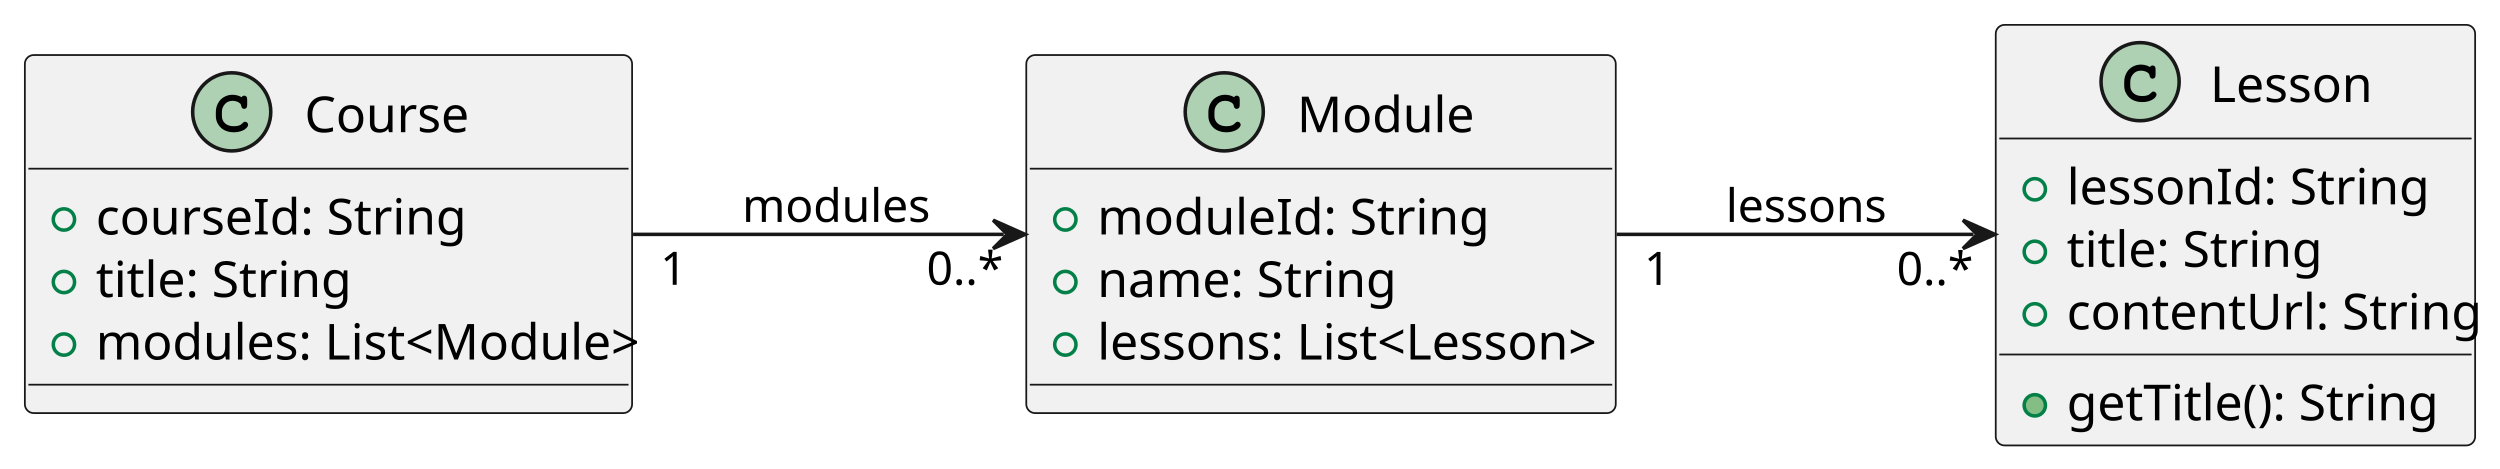
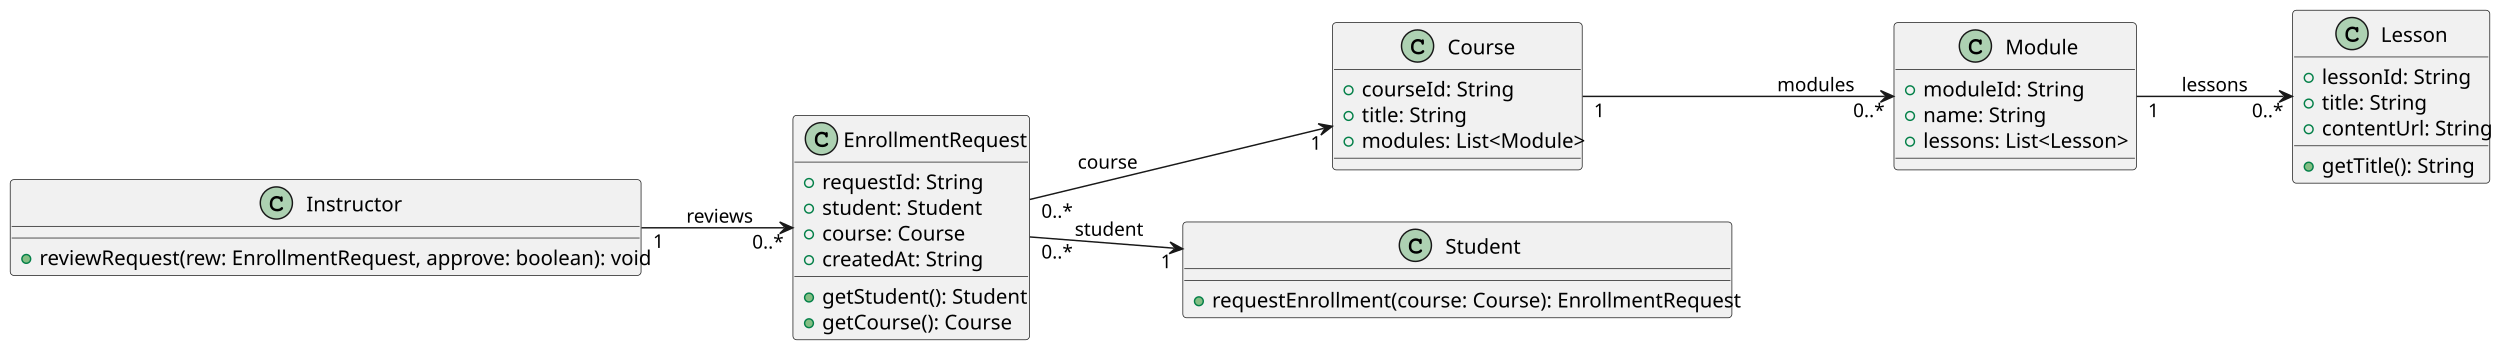
- <svg xmlns="http://www.w3.org/2000/svg" contentStyleType="text/css" height="132px" preserveAspectRatio="none" style="width:704px;height:132px;background:#FFFFFF;" version="1.1" viewBox="0 0 704 132" width="704px" zoomAndPan="magnify">
+ <svg xmlns="http://www.w3.org/2000/svg" contentStyleType="text/css" height="239px" preserveAspectRatio="none" style="width:1712px;height:239px;background:#FFFFFF;" version="1.1" viewBox="0 0 1712 239" width="1712px" zoomAndPan="magnify">
  <defs />
  <g>
    <g id="elem_Course">
-       <rect codeLine="3" fill="#F1F1F1" height="100.828" id="Course" rx="2.5" ry="2.5" style="stroke:#181818;stroke-width:0.5;" width="171" x="7" y="15.5" />
-       <ellipse cx="65.25" cy="31.5" fill="#ADD1B2" rx="11" ry="11" style="stroke:#181818;stroke-width:1.0;" />
-       <path d="M68.016,27.375 Q68.172,27.156 68.359,27.047 Q68.547,26.938 68.766,26.938 Q69.141,26.938 69.375,27.203 Q69.609,27.453 69.609,28.062 L69.609,29.516 Q69.609,30.125 69.375,30.391 Q69.141,30.656 68.766,30.656 Q68.422,30.656 68.219,30.453 Q68.016,30.266 67.906,29.75 Q67.859,29.391 67.672,29.203 Q67.344,28.828 66.734,28.609 Q66.125,28.391 65.5,28.391 Q64.734,28.391 64.094,28.719 Q63.469,29.047 62.969,29.797 Q62.484,30.547 62.484,31.578 L62.484,32.672 Q62.484,33.906 63.375,34.734 Q64.266,35.547 65.859,35.547 Q66.797,35.547 67.453,35.297 Q67.844,35.141 68.266,34.703 Q68.531,34.438 68.672,34.359 Q68.828,34.281 69.031,34.281 Q69.359,34.281 69.609,34.547 Q69.875,34.797 69.875,35.141 Q69.875,35.484 69.531,35.891 Q69.031,36.469 68.234,36.797 Q67.156,37.25 65.859,37.25 Q64.344,37.25 63.141,36.625 Q62.156,36.125 61.469,35.062 Q60.781,33.984 60.781,32.703 L60.781,31.547 Q60.781,30.219 61.391,29.078 Q62.016,27.922 63.109,27.312 Q64.203,26.688 65.438,26.688 Q66.172,26.688 66.812,26.859 Q67.469,27.016 68.016,27.375 Z " fill="#000000" />
-       <text fill="#000000" font-family="sans-serif" font-size="14" lengthAdjust="spacing" textLength="46" x="85.75" y="37.228">Course</text>
-       <line style="stroke:#181818;stroke-width:0.5;" x1="8" x2="177" y1="47.5" y2="47.5" />
-       <ellipse cx="18" cy="61.805" fill="none" rx="3" ry="3" style="stroke:#038048;stroke-width:1.0;" />
-       <text fill="#000000" font-family="sans-serif" font-size="14" lengthAdjust="spacing" textLength="99" x="27" y="66.033">courseId: String</text>
-       <ellipse cx="18" cy="79.414" fill="none" rx="3" ry="3" style="stroke:#038048;stroke-width:1.0;" />
-       <text fill="#000000" font-family="sans-serif" font-size="14" lengthAdjust="spacing" textLength="67" x="27" y="83.643">title: String</text>
-       <ellipse cx="18" cy="97.023" fill="none" rx="3" ry="3" style="stroke:#038048;stroke-width:1.0;" />
-       <text fill="#000000" font-family="sans-serif" font-size="14" lengthAdjust="spacing" textLength="145" x="27" y="101.252">modules: List&lt;Module&gt;</text>
-       <line style="stroke:#181818;stroke-width:0.5;" x1="8" x2="177" y1="108.328" y2="108.328" />
+       <rect codeLine="3" fill="#F1F1F1" height="100.828" id="Course" rx="2.5" ry="2.5" style="stroke:#181818;stroke-width:0.5;" width="171" x="912.5" y="15.5" />
+       <ellipse cx="970.75" cy="31.5" fill="#ADD1B2" rx="11" ry="11" style="stroke:#181818;stroke-width:1.0;" />
+       <path d="M973.516,27.375 Q973.672,27.156 973.859,27.047 Q974.047,26.938 974.266,26.938 Q974.641,26.938 974.875,27.203 Q975.109,27.453 975.109,28.062 L975.109,29.516 Q975.109,30.125 974.875,30.391 Q974.641,30.656 974.266,30.656 Q973.922,30.656 973.719,30.453 Q973.516,30.266 973.406,29.75 Q973.359,29.391 973.172,29.203 Q972.844,28.828 972.234,28.609 Q971.625,28.391 971,28.391 Q970.234,28.391 969.594,28.719 Q968.969,29.047 968.469,29.797 Q967.984,30.547 967.984,31.578 L967.984,32.672 Q967.984,33.906 968.875,34.734 Q969.766,35.547 971.359,35.547 Q972.297,35.547 972.953,35.297 Q973.344,35.141 973.766,34.703 Q974.031,34.438 974.172,34.359 Q974.328,34.281 974.531,34.281 Q974.859,34.281 975.109,34.547 Q975.375,34.797 975.375,35.141 Q975.375,35.484 975.031,35.891 Q974.531,36.469 973.734,36.797 Q972.656,37.25 971.359,37.25 Q969.844,37.25 968.641,36.625 Q967.656,36.125 966.969,35.062 Q966.281,33.984 966.281,32.703 L966.281,31.547 Q966.281,30.219 966.891,29.078 Q967.516,27.922 968.609,27.312 Q969.703,26.688 970.938,26.688 Q971.672,26.688 972.312,26.859 Q972.969,27.016 973.516,27.375 Z " fill="#000000" />
+       <text fill="#000000" font-family="sans-serif" font-size="14" lengthAdjust="spacing" textLength="46" x="991.25" y="37.228">Course</text>
+       <line style="stroke:#181818;stroke-width:0.5;" x1="913.5" x2="1082.5" y1="47.5" y2="47.5" />
+       <ellipse cx="923.5" cy="61.805" fill="none" rx="3" ry="3" style="stroke:#038048;stroke-width:1.0;" />
+       <text fill="#000000" font-family="sans-serif" font-size="14" lengthAdjust="spacing" textLength="99" x="932.5" y="66.033">courseId: String</text>
+       <ellipse cx="923.5" cy="79.414" fill="none" rx="3" ry="3" style="stroke:#038048;stroke-width:1.0;" />
+       <text fill="#000000" font-family="sans-serif" font-size="14" lengthAdjust="spacing" textLength="67" x="932.5" y="83.643">title: String</text>
+       <ellipse cx="923.5" cy="97.023" fill="none" rx="3" ry="3" style="stroke:#038048;stroke-width:1.0;" />
+       <text fill="#000000" font-family="sans-serif" font-size="14" lengthAdjust="spacing" textLength="145" x="932.5" y="101.252">modules: List&lt;Module&gt;</text>
+       <line style="stroke:#181818;stroke-width:0.5;" x1="913.5" x2="1082.5" y1="108.328" y2="108.328" />
    </g>
    <g id="elem_Module">
-       <rect codeLine="9" fill="#F1F1F1" height="100.828" id="Module" rx="2.5" ry="2.5" style="stroke:#181818;stroke-width:0.5;" width="166" x="289" y="15.5" />
-       <ellipse cx="344.75" cy="31.5" fill="#ADD1B2" rx="11" ry="11" style="stroke:#181818;stroke-width:1.0;" />
-       <path d="M347.516,27.375 Q347.672,27.156 347.859,27.047 Q348.047,26.938 348.266,26.938 Q348.641,26.938 348.875,27.203 Q349.109,27.453 349.109,28.062 L349.109,29.516 Q349.109,30.125 348.875,30.391 Q348.641,30.656 348.266,30.656 Q347.922,30.656 347.719,30.453 Q347.516,30.266 347.406,29.75 Q347.359,29.391 347.172,29.203 Q346.844,28.828 346.234,28.609 Q345.625,28.391 345,28.391 Q344.234,28.391 343.594,28.719 Q342.969,29.047 342.469,29.797 Q341.984,30.547 341.984,31.578 L341.984,32.672 Q341.984,33.906 342.875,34.734 Q343.766,35.547 345.359,35.547 Q346.297,35.547 346.953,35.297 Q347.344,35.141 347.766,34.703 Q348.031,34.438 348.172,34.359 Q348.328,34.281 348.531,34.281 Q348.859,34.281 349.109,34.547 Q349.375,34.797 349.375,35.141 Q349.375,35.484 349.031,35.891 Q348.531,36.469 347.734,36.797 Q346.656,37.25 345.359,37.25 Q343.844,37.25 342.641,36.625 Q341.656,36.125 340.969,35.062 Q340.281,33.984 340.281,32.703 L340.281,31.547 Q340.281,30.219 340.891,29.078 Q341.516,27.922 342.609,27.312 Q343.703,26.688 344.938,26.688 Q345.672,26.688 346.312,26.859 Q346.969,27.016 347.516,27.375 Z " fill="#000000" />
-       <text fill="#000000" font-family="sans-serif" font-size="14" lengthAdjust="spacing" textLength="46" x="365.25" y="37.228">Module</text>
-       <line style="stroke:#181818;stroke-width:0.5;" x1="290" x2="454" y1="47.5" y2="47.5" />
-       <ellipse cx="300" cy="61.805" fill="none" rx="3" ry="3" style="stroke:#038048;stroke-width:1.0;" />
-       <text fill="#000000" font-family="sans-serif" font-size="14" lengthAdjust="spacing" textLength="102" x="309" y="66.033">moduleId: String</text>
-       <ellipse cx="300" cy="79.414" fill="none" rx="3" ry="3" style="stroke:#038048;stroke-width:1.0;" />
-       <text fill="#000000" font-family="sans-serif" font-size="14" lengthAdjust="spacing" textLength="80" x="309" y="83.643">name: String</text>
-       <ellipse cx="300" cy="97.023" fill="none" rx="3" ry="3" style="stroke:#038048;stroke-width:1.0;" />
-       <text fill="#000000" font-family="sans-serif" font-size="14" lengthAdjust="spacing" textLength="140" x="309" y="101.252">lessons: List&lt;Lesson&gt;</text>
-       <line style="stroke:#181818;stroke-width:0.5;" x1="290" x2="454" y1="108.328" y2="108.328" />
+       <rect codeLine="9" fill="#F1F1F1" height="100.828" id="Module" rx="2.5" ry="2.5" style="stroke:#181818;stroke-width:0.5;" width="166" x="1297" y="15.5" />
+       <ellipse cx="1352.75" cy="31.5" fill="#ADD1B2" rx="11" ry="11" style="stroke:#181818;stroke-width:1.0;" />
+       <path d="M1355.516,27.375 Q1355.672,27.156 1355.859,27.047 Q1356.047,26.938 1356.266,26.938 Q1356.641,26.938 1356.875,27.203 Q1357.109,27.453 1357.109,28.062 L1357.109,29.516 Q1357.109,30.125 1356.875,30.391 Q1356.641,30.656 1356.266,30.656 Q1355.922,30.656 1355.719,30.453 Q1355.516,30.266 1355.406,29.75 Q1355.359,29.391 1355.172,29.203 Q1354.844,28.828 1354.234,28.609 Q1353.625,28.391 1353,28.391 Q1352.234,28.391 1351.594,28.719 Q1350.969,29.047 1350.469,29.797 Q1349.984,30.547 1349.984,31.578 L1349.984,32.672 Q1349.984,33.906 1350.875,34.734 Q1351.766,35.547 1353.359,35.547 Q1354.297,35.547 1354.953,35.297 Q1355.344,35.141 1355.766,34.703 Q1356.031,34.438 1356.172,34.359 Q1356.328,34.281 1356.531,34.281 Q1356.859,34.281 1357.109,34.547 Q1357.375,34.797 1357.375,35.141 Q1357.375,35.484 1357.031,35.891 Q1356.531,36.469 1355.734,36.797 Q1354.656,37.25 1353.359,37.25 Q1351.844,37.25 1350.641,36.625 Q1349.656,36.125 1348.969,35.062 Q1348.281,33.984 1348.281,32.703 L1348.281,31.547 Q1348.281,30.219 1348.891,29.078 Q1349.516,27.922 1350.609,27.312 Q1351.703,26.688 1352.938,26.688 Q1353.672,26.688 1354.312,26.859 Q1354.969,27.016 1355.516,27.375 Z " fill="#000000" />
+       <text fill="#000000" font-family="sans-serif" font-size="14" lengthAdjust="spacing" textLength="46" x="1373.25" y="37.228">Module</text>
+       <line style="stroke:#181818;stroke-width:0.5;" x1="1298" x2="1462" y1="47.5" y2="47.5" />
+       <ellipse cx="1308" cy="61.805" fill="none" rx="3" ry="3" style="stroke:#038048;stroke-width:1.0;" />
+       <text fill="#000000" font-family="sans-serif" font-size="14" lengthAdjust="spacing" textLength="102" x="1317" y="66.033">moduleId: String</text>
+       <ellipse cx="1308" cy="79.414" fill="none" rx="3" ry="3" style="stroke:#038048;stroke-width:1.0;" />
+       <text fill="#000000" font-family="sans-serif" font-size="14" lengthAdjust="spacing" textLength="80" x="1317" y="83.643">name: String</text>
+       <ellipse cx="1308" cy="97.023" fill="none" rx="3" ry="3" style="stroke:#038048;stroke-width:1.0;" />
+       <text fill="#000000" font-family="sans-serif" font-size="14" lengthAdjust="spacing" textLength="140" x="1317" y="101.252">lessons: List&lt;Lesson&gt;</text>
+       <line style="stroke:#181818;stroke-width:0.5;" x1="1298" x2="1462" y1="108.328" y2="108.328" />
    </g>
    <g id="elem_Lesson">
-       <rect codeLine="15" fill="#F1F1F1" height="118.438" id="Lesson" rx="2.5" ry="2.5" style="stroke:#181818;stroke-width:0.5;" width="135" x="562" y="7" />
-       <ellipse cx="602.65" cy="23" fill="#ADD1B2" rx="11" ry="11" style="stroke:#181818;stroke-width:1.0;" />
-       <path d="M605.416,18.875 Q605.572,18.656 605.759,18.547 Q605.947,18.438 606.166,18.438 Q606.541,18.438 606.775,18.703 Q607.009,18.953 607.009,19.562 L607.009,21.016 Q607.009,21.625 606.775,21.891 Q606.541,22.156 606.166,22.156 Q605.822,22.156 605.619,21.953 Q605.416,21.766 605.306,21.25 Q605.259,20.891 605.072,20.703 Q604.744,20.328 604.134,20.109 Q603.525,19.891 602.9,19.891 Q602.134,19.891 601.494,20.219 Q600.869,20.547 600.369,21.297 Q599.884,22.047 599.884,23.078 L599.884,24.172 Q599.884,25.406 600.775,26.234 Q601.666,27.047 603.259,27.047 Q604.197,27.047 604.853,26.797 Q605.244,26.641 605.666,26.203 Q605.931,25.938 606.072,25.859 Q606.228,25.781 606.431,25.781 Q606.759,25.781 607.009,26.047 Q607.275,26.297 607.275,26.641 Q607.275,26.984 606.931,27.391 Q606.431,27.969 605.634,28.297 Q604.556,28.75 603.259,28.75 Q601.744,28.75 600.541,28.125 Q599.556,27.625 598.869,26.562 Q598.181,25.484 598.181,24.203 L598.181,23.047 Q598.181,21.719 598.791,20.578 Q599.416,19.422 600.509,18.812 Q601.603,18.188 602.837,18.188 Q603.572,18.188 604.212,18.359 Q604.869,18.516 605.416,18.875 Z " fill="#000000" />
-       <text fill="#000000" font-family="sans-serif" font-size="14" lengthAdjust="spacing" textLength="46" x="622.35" y="28.729">Lesson</text>
-       <line style="stroke:#181818;stroke-width:0.5;" x1="563" x2="696" y1="39" y2="39" />
-       <ellipse cx="573" cy="53.305" fill="none" rx="3" ry="3" style="stroke:#038048;stroke-width:1.0;" />
-       <text fill="#000000" font-family="sans-serif" font-size="14" lengthAdjust="spacing" textLength="97" x="582" y="57.533">lessonId: String</text>
-       <ellipse cx="573" cy="70.914" fill="none" rx="3" ry="3" style="stroke:#038048;stroke-width:1.0;" />
-       <text fill="#000000" font-family="sans-serif" font-size="14" lengthAdjust="spacing" textLength="67" x="582" y="75.143">title: String</text>
-       <ellipse cx="573" cy="88.523" fill="none" rx="3" ry="3" style="stroke:#038048;stroke-width:1.0;" />
-       <text fill="#000000" font-family="sans-serif" font-size="14" lengthAdjust="spacing" textLength="109" x="582" y="92.752">contentUrl: String</text>
-       <line style="stroke:#181818;stroke-width:0.5;" x1="563" x2="696" y1="99.828" y2="99.828" />
-       <ellipse cx="573" cy="114.133" fill="#84BE84" rx="3" ry="3" style="stroke:#038048;stroke-width:1.0;" />
-       <text fill="#000000" font-family="sans-serif" font-size="14" lengthAdjust="spacing" textLength="102" x="582" y="118.361">getTitle(): String</text>
+       <rect codeLine="15" fill="#F1F1F1" height="118.438" id="Lesson" rx="2.5" ry="2.5" style="stroke:#181818;stroke-width:0.5;" width="135" x="1570" y="7" />
+       <ellipse cx="1610.65" cy="23" fill="#ADD1B2" rx="11" ry="11" style="stroke:#181818;stroke-width:1.0;" />
+       <path d="M1613.416,18.875 Q1613.572,18.656 1613.759,18.547 Q1613.947,18.438 1614.166,18.438 Q1614.541,18.438 1614.775,18.703 Q1615.009,18.953 1615.009,19.562 L1615.009,21.016 Q1615.009,21.625 1614.775,21.891 Q1614.541,22.156 1614.166,22.156 Q1613.822,22.156 1613.619,21.953 Q1613.416,21.766 1613.306,21.25 Q1613.259,20.891 1613.072,20.703 Q1612.744,20.328 1612.134,20.109 Q1611.525,19.891 1610.9,19.891 Q1610.134,19.891 1609.494,20.219 Q1608.869,20.547 1608.369,21.297 Q1607.884,22.047 1607.884,23.078 L1607.884,24.172 Q1607.884,25.406 1608.775,26.234 Q1609.666,27.047 1611.259,27.047 Q1612.197,27.047 1612.853,26.797 Q1613.244,26.641 1613.666,26.203 Q1613.931,25.938 1614.072,25.859 Q1614.228,25.781 1614.431,25.781 Q1614.759,25.781 1615.009,26.047 Q1615.275,26.297 1615.275,26.641 Q1615.275,26.984 1614.931,27.391 Q1614.431,27.969 1613.634,28.297 Q1612.556,28.75 1611.259,28.75 Q1609.744,28.75 1608.541,28.125 Q1607.556,27.625 1606.869,26.562 Q1606.181,25.484 1606.181,24.203 L1606.181,23.047 Q1606.181,21.719 1606.791,20.578 Q1607.416,19.422 1608.509,18.812 Q1609.603,18.188 1610.838,18.188 Q1611.572,18.188 1612.213,18.359 Q1612.869,18.516 1613.416,18.875 Z " fill="#000000" />
+       <text fill="#000000" font-family="sans-serif" font-size="14" lengthAdjust="spacing" textLength="46" x="1630.35" y="28.729">Lesson</text>
+       <line style="stroke:#181818;stroke-width:0.5;" x1="1571" x2="1704" y1="39" y2="39" />
+       <ellipse cx="1581" cy="53.305" fill="none" rx="3" ry="3" style="stroke:#038048;stroke-width:1.0;" />
+       <text fill="#000000" font-family="sans-serif" font-size="14" lengthAdjust="spacing" textLength="97" x="1590" y="57.533">lessonId: String</text>
+       <ellipse cx="1581" cy="70.914" fill="none" rx="3" ry="3" style="stroke:#038048;stroke-width:1.0;" />
+       <text fill="#000000" font-family="sans-serif" font-size="14" lengthAdjust="spacing" textLength="67" x="1590" y="75.143">title: String</text>
+       <ellipse cx="1581" cy="88.523" fill="none" rx="3" ry="3" style="stroke:#038048;stroke-width:1.0;" />
+       <text fill="#000000" font-family="sans-serif" font-size="14" lengthAdjust="spacing" textLength="109" x="1590" y="92.752">contentUrl: String</text>
+       <line style="stroke:#181818;stroke-width:0.5;" x1="1571" x2="1704" y1="99.828" y2="99.828" />
+       <ellipse cx="1581" cy="114.133" fill="#84BE84" rx="3" ry="3" style="stroke:#038048;stroke-width:1.0;" />
+       <text fill="#000000" font-family="sans-serif" font-size="14" lengthAdjust="spacing" textLength="102" x="1590" y="118.361">getTitle(): String</text>
+     </g>
+     <g id="elem_Student">
+       <rect codeLine="22" fill="#F1F1F1" height="65.609" id="Student" rx="2.5" ry="2.5" style="stroke:#181818;stroke-width:0.5;" width="376" x="810" y="152" />
+       <ellipse cx="969.25" cy="168" fill="#ADD1B2" rx="11" ry="11" style="stroke:#181818;stroke-width:1.0;" />
+       <path d="M972.016,163.875 Q972.172,163.656 972.359,163.547 Q972.547,163.438 972.766,163.438 Q973.141,163.438 973.375,163.703 Q973.609,163.953 973.609,164.562 L973.609,166.016 Q973.609,166.625 973.375,166.891 Q973.141,167.156 972.766,167.156 Q972.422,167.156 972.219,166.953 Q972.016,166.766 971.906,166.25 Q971.859,165.891 971.672,165.703 Q971.344,165.328 970.734,165.109 Q970.125,164.891 969.5,164.891 Q968.734,164.891 968.094,165.219 Q967.469,165.547 966.969,166.297 Q966.484,167.047 966.484,168.078 L966.484,169.172 Q966.484,170.406 967.375,171.234 Q968.266,172.047 969.859,172.047 Q970.797,172.047 971.453,171.797 Q971.844,171.641 972.266,171.203 Q972.531,170.938 972.672,170.859 Q972.828,170.781 973.031,170.781 Q973.359,170.781 973.609,171.047 Q973.875,171.297 973.875,171.641 Q973.875,171.984 973.531,172.391 Q973.031,172.969 972.234,173.297 Q971.156,173.75 969.859,173.75 Q968.344,173.75 967.141,173.125 Q966.156,172.625 965.469,171.562 Q964.781,170.484 964.781,169.203 L964.781,168.047 Q964.781,166.719 965.391,165.578 Q966.016,164.422 967.109,163.812 Q968.203,163.188 969.438,163.188 Q970.172,163.188 970.812,163.359 Q971.469,163.516 972.016,163.875 Z " fill="#000000" />
+       <text fill="#000000" font-family="sans-serif" font-size="14" lengthAdjust="spacing" textLength="49" x="989.75" y="173.728">Student</text>
+       <line style="stroke:#181818;stroke-width:0.5;" x1="811" x2="1185" y1="184" y2="184" />
+       <line style="stroke:#181818;stroke-width:0.5;" x1="811" x2="1185" y1="192" y2="192" />
+       <ellipse cx="821" cy="206.305" fill="#84BE84" rx="3" ry="3" style="stroke:#038048;stroke-width:1.0;" />
+       <text fill="#000000" font-family="sans-serif" font-size="14" lengthAdjust="spacing" textLength="350" x="830" y="210.533">requestEnrollment(course: Course): EnrollmentRequest</text>
+     </g>
+     <g id="elem_Instructor">
+       <rect codeLine="26" fill="#F1F1F1" height="65.609" id="Instructor" rx="2.5" ry="2.5" style="stroke:#181818;stroke-width:0.5;" width="432" x="7" y="123" />
+       <ellipse cx="189.25" cy="139" fill="#ADD1B2" rx="11" ry="11" style="stroke:#181818;stroke-width:1.0;" />
+       <path d="M192.016,134.875 Q192.172,134.656 192.359,134.547 Q192.547,134.438 192.766,134.438 Q193.141,134.438 193.375,134.703 Q193.609,134.953 193.609,135.562 L193.609,137.016 Q193.609,137.625 193.375,137.891 Q193.141,138.156 192.766,138.156 Q192.422,138.156 192.219,137.953 Q192.016,137.766 191.906,137.25 Q191.859,136.891 191.672,136.703 Q191.344,136.328 190.734,136.109 Q190.125,135.891 189.5,135.891 Q188.734,135.891 188.094,136.219 Q187.469,136.547 186.969,137.297 Q186.484,138.047 186.484,139.078 L186.484,140.172 Q186.484,141.406 187.375,142.234 Q188.266,143.047 189.859,143.047 Q190.797,143.047 191.453,142.797 Q191.844,142.641 192.266,142.203 Q192.531,141.938 192.672,141.859 Q192.828,141.781 193.031,141.781 Q193.359,141.781 193.609,142.047 Q193.875,142.297 193.875,142.641 Q193.875,142.984 193.531,143.391 Q193.031,143.969 192.234,144.297 Q191.156,144.75 189.859,144.75 Q188.344,144.75 187.141,144.125 Q186.156,143.625 185.469,142.562 Q184.781,141.484 184.781,140.203 L184.781,139.047 Q184.781,137.719 185.391,136.578 Q186.016,135.422 187.109,134.812 Q188.203,134.188 189.438,134.188 Q190.172,134.188 190.812,134.359 Q191.469,134.516 192.016,134.875 Z " fill="#000000" />
+       <text fill="#000000" font-family="sans-serif" font-size="14" lengthAdjust="spacing" textLength="59" x="209.75" y="144.728">Instructor</text>
+       <line style="stroke:#181818;stroke-width:0.5;" x1="8" x2="438" y1="155" y2="155" />
+       <line style="stroke:#181818;stroke-width:0.5;" x1="8" x2="438" y1="163" y2="163" />
+       <ellipse cx="18" cy="177.305" fill="#84BE84" rx="3" ry="3" style="stroke:#038048;stroke-width:1.0;" />
+       <text fill="#000000" font-family="sans-serif" font-size="14" lengthAdjust="spacing" textLength="406" x="27" y="181.533">reviewRequest(rew: EnrollmentRequest, approve: boolean): void</text>
+     </g>
+     <g id="elem_EnrollmentRequest">
+       <rect codeLine="30" fill="#F1F1F1" height="153.656" id="EnrollmentRequest" rx="2.5" ry="2.5" style="stroke:#181818;stroke-width:0.5;" width="162" x="543" y="79" />
+       <ellipse cx="562.5" cy="95" fill="#ADD1B2" rx="11" ry="11" style="stroke:#181818;stroke-width:1.0;" />
+       <path d="M565.266,90.875 Q565.422,90.656 565.609,90.547 Q565.797,90.438 566.016,90.438 Q566.391,90.438 566.625,90.703 Q566.859,90.953 566.859,91.562 L566.859,93.016 Q566.859,93.625 566.625,93.891 Q566.391,94.156 566.016,94.156 Q565.672,94.156 565.469,93.953 Q565.266,93.766 565.156,93.25 Q565.109,92.891 564.922,92.703 Q564.594,92.328 563.984,92.109 Q563.375,91.891 562.75,91.891 Q561.984,91.891 561.344,92.219 Q560.719,92.547 560.219,93.297 Q559.734,94.047 559.734,95.078 L559.734,96.172 Q559.734,97.406 560.625,98.234 Q561.516,99.047 563.109,99.047 Q564.047,99.047 564.703,98.797 Q565.094,98.641 565.516,98.203 Q565.781,97.938 565.922,97.859 Q566.078,97.781 566.281,97.781 Q566.609,97.781 566.859,98.047 Q567.125,98.297 567.125,98.641 Q567.125,98.984 566.781,99.391 Q566.281,99.969 565.484,100.297 Q564.406,100.75 563.109,100.75 Q561.594,100.75 560.391,100.125 Q559.406,99.625 558.719,98.562 Q558.031,97.484 558.031,96.203 L558.031,95.047 Q558.031,93.719 558.641,92.578 Q559.266,91.422 560.359,90.812 Q561.453,90.188 562.688,90.188 Q563.422,90.188 564.062,90.359 Q564.719,90.516 565.266,90.875 Z " fill="#000000" />
+       <text fill="#000000" font-family="sans-serif" font-size="14" lengthAdjust="spacing" textLength="120" x="577.5" y="100.728">EnrollmentRequest</text>
+       <line style="stroke:#181818;stroke-width:0.5;" x1="544" x2="704" y1="111" y2="111" />
+       <ellipse cx="554" cy="125.305" fill="none" rx="3" ry="3" style="stroke:#038048;stroke-width:1.0;" />
+       <text fill="#000000" font-family="sans-serif" font-size="14" lengthAdjust="spacing" textLength="104" x="563" y="129.533">requestId: String</text>
+       <ellipse cx="554" cy="142.914" fill="none" rx="3" ry="3" style="stroke:#038048;stroke-width:1.0;" />
+       <text fill="#000000" font-family="sans-serif" font-size="14" lengthAdjust="spacing" textLength="104" x="563" y="147.143">student: Student</text>
+       <ellipse cx="554" cy="160.523" fill="none" rx="3" ry="3" style="stroke:#038048;stroke-width:1.0;" />
+       <text fill="#000000" font-family="sans-serif" font-size="14" lengthAdjust="spacing" textLength="97" x="563" y="164.752">course: Course</text>
+       <ellipse cx="554" cy="178.133" fill="none" rx="3" ry="3" style="stroke:#038048;stroke-width:1.0;" />
+       <text fill="#000000" font-family="sans-serif" font-size="14" lengthAdjust="spacing" textLength="106" x="563" y="182.361">createdAt: String</text>
+       <line style="stroke:#181818;stroke-width:0.5;" x1="544" x2="704" y1="189.438" y2="189.438" />
+       <ellipse cx="554" cy="203.742" fill="#84BE84" rx="3" ry="3" style="stroke:#038048;stroke-width:1.0;" />
+       <text fill="#000000" font-family="sans-serif" font-size="14" lengthAdjust="spacing" textLength="136" x="563" y="207.971">getStudent(): Student</text>
+       <ellipse cx="554" cy="221.352" fill="#84BE84" rx="3" ry="3" style="stroke:#038048;stroke-width:1.0;" />
+       <text fill="#000000" font-family="sans-serif" font-size="14" lengthAdjust="spacing" textLength="130" x="563" y="225.58">getCourse(): Course</text>
    </g>
    <g id="link_Course_Module">
-       <path codeLine="22" d="M178.27,66 C213.33,66 247.85,66 282.66,66 " fill="none" id="Course-to-Module" style="stroke:#181818;stroke-width:1.0;" />
-       <polygon fill="#181818" points="288.66,66,279.66,62,283.66,66,279.66,70,288.66,66" style="stroke:#181818;stroke-width:1.0;" />
-       <text fill="#000000" font-family="sans-serif" font-size="13" lengthAdjust="spacing" textLength="49" x="209" y="62.495">modules</text>
-       <text fill="#000000" font-family="sans-serif" font-size="13" lengthAdjust="spacing" textLength="7" x="185.942" y="80.205">1</text>
-       <text fill="#000000" font-family="sans-serif" font-size="13" lengthAdjust="spacing" textLength="20" x="260.93" y="80.179">0..*</text>
+       <path codeLine="39" d="M1083.81,66 C1147.35,66 1227.82,66 1290.74,66 " fill="none" id="Course-to-Module" style="stroke:#181818;stroke-width:1.0;" />
+       <polygon fill="#181818" points="1296.74,66,1287.74,62,1291.74,66,1287.74,70,1296.74,66" style="stroke:#181818;stroke-width:1.0;" />
+       <text fill="#000000" font-family="sans-serif" font-size="13" lengthAdjust="spacing" textLength="49" x="1217" y="62.495">modules</text>
+       <text fill="#000000" font-family="sans-serif" font-size="13" lengthAdjust="spacing" textLength="7" x="1091.485" y="80.205">1</text>
+       <text fill="#000000" font-family="sans-serif" font-size="13" lengthAdjust="spacing" textLength="20" x="1269.017" y="80.179">0..*</text>
    </g>
    <g id="link_Module_Lesson">
-       <path codeLine="23" d="M455.25,66 C489.68,66 523.18,66 555.76,66 " fill="none" id="Module-to-Lesson" style="stroke:#181818;stroke-width:1.0;" />
-       <polygon fill="#181818" points="561.76,66,552.76,62,556.76,66,552.76,70,561.76,66" style="stroke:#181818;stroke-width:1.0;" />
-       <text fill="#000000" font-family="sans-serif" font-size="13" lengthAdjust="spacing" textLength="45" x="486" y="62.495">lessons</text>
-       <text fill="#000000" font-family="sans-serif" font-size="13" lengthAdjust="spacing" textLength="7" x="462.976" y="80.231">1</text>
-       <text fill="#000000" font-family="sans-serif" font-size="13" lengthAdjust="spacing" textLength="20" x="534.107" y="80.278">0..*</text>
+       <path codeLine="40" d="M1463.25,66 C1497.68,66 1531.18,66 1563.76,66 " fill="none" id="Module-to-Lesson" style="stroke:#181818;stroke-width:1.0;" />
+       <polygon fill="#181818" points="1569.76,66,1560.76,62,1564.76,66,1560.76,70,1569.76,66" style="stroke:#181818;stroke-width:1.0;" />
+       <text fill="#000000" font-family="sans-serif" font-size="13" lengthAdjust="spacing" textLength="45" x="1494" y="62.495">lessons</text>
+       <text fill="#000000" font-family="sans-serif" font-size="13" lengthAdjust="spacing" textLength="7" x="1470.976" y="80.231">1</text>
+       <text fill="#000000" font-family="sans-serif" font-size="13" lengthAdjust="spacing" textLength="20" x="1542.108" y="80.278">0..*</text>
+     </g>
+     <g id="link_EnrollmentRequest_Student">
+       <path codeLine="41" d="M705.26,162.26 C736.23,164.67 767.078,167.073 803.958,169.953 " fill="none" id="EnrollmentRequest-to-Student" style="stroke:#181818;stroke-width:1.0;" />
+       <polygon fill="#181818" points="809.94,170.42,801.279,165.732,804.955,170.031,800.656,173.707,809.94,170.42" style="stroke:#181818;stroke-width:1.0;" />
+       <text fill="#000000" font-family="sans-serif" font-size="13" lengthAdjust="spacing" textLength="43" x="736" y="161.495">student</text>
+       <text fill="#000000" font-family="sans-serif" font-size="13" lengthAdjust="spacing" textLength="20" x="713.103" y="177.011">0..*</text>
+       <text fill="#000000" font-family="sans-serif" font-size="13" lengthAdjust="spacing" textLength="7" x="794.859" y="183.653">1</text>
+     </g>
+     <g id="link_EnrollmentRequest_Course">
+       <path codeLine="42" d="M705.26,136.58 C766.35,121.8 844.388,102.921 906.528,87.891 " fill="none" id="EnrollmentRequest-to-Course" style="stroke:#181818;stroke-width:1.0;" />
+       <polygon fill="#181818" points="912.36,86.48,902.672,84.708,907.5,87.656,904.553,92.484,912.36,86.48" style="stroke:#181818;stroke-width:1.0;" />
+       <text fill="#000000" font-family="sans-serif" font-size="13" lengthAdjust="spacing" textLength="39" x="738" y="115.495">course</text>
+       <text fill="#000000" font-family="sans-serif" font-size="13" lengthAdjust="spacing" textLength="20" x="713.103" y="149.124">0..*</text>
+       <text fill="#000000" font-family="sans-serif" font-size="13" lengthAdjust="spacing" textLength="7" x="897.421" y="102.535">1</text>
+     </g>
+     <g id="link_Instructor_EnrollmentRequest">
+       <path codeLine="43" d="M439.27,156 C476.26,156 506.52,156 536.93,156 " fill="none" id="Instructor-to-EnrollmentRequest" style="stroke:#181818;stroke-width:1.0;" />
+       <polygon fill="#181818" points="542.93,156,533.93,152,537.93,156,533.93,160,542.93,156" style="stroke:#181818;stroke-width:1.0;" />
+       <text fill="#000000" font-family="sans-serif" font-size="13" lengthAdjust="spacing" textLength="42" x="470" y="152.495">reviews</text>
+       <text fill="#000000" font-family="sans-serif" font-size="13" lengthAdjust="spacing" textLength="7" x="447.168" y="169.796">1</text>
+       <text fill="#000000" font-family="sans-serif" font-size="13" lengthAdjust="spacing" textLength="20" x="515.104" y="170.213">0..*</text>
    </g>
  </g>
</svg>
